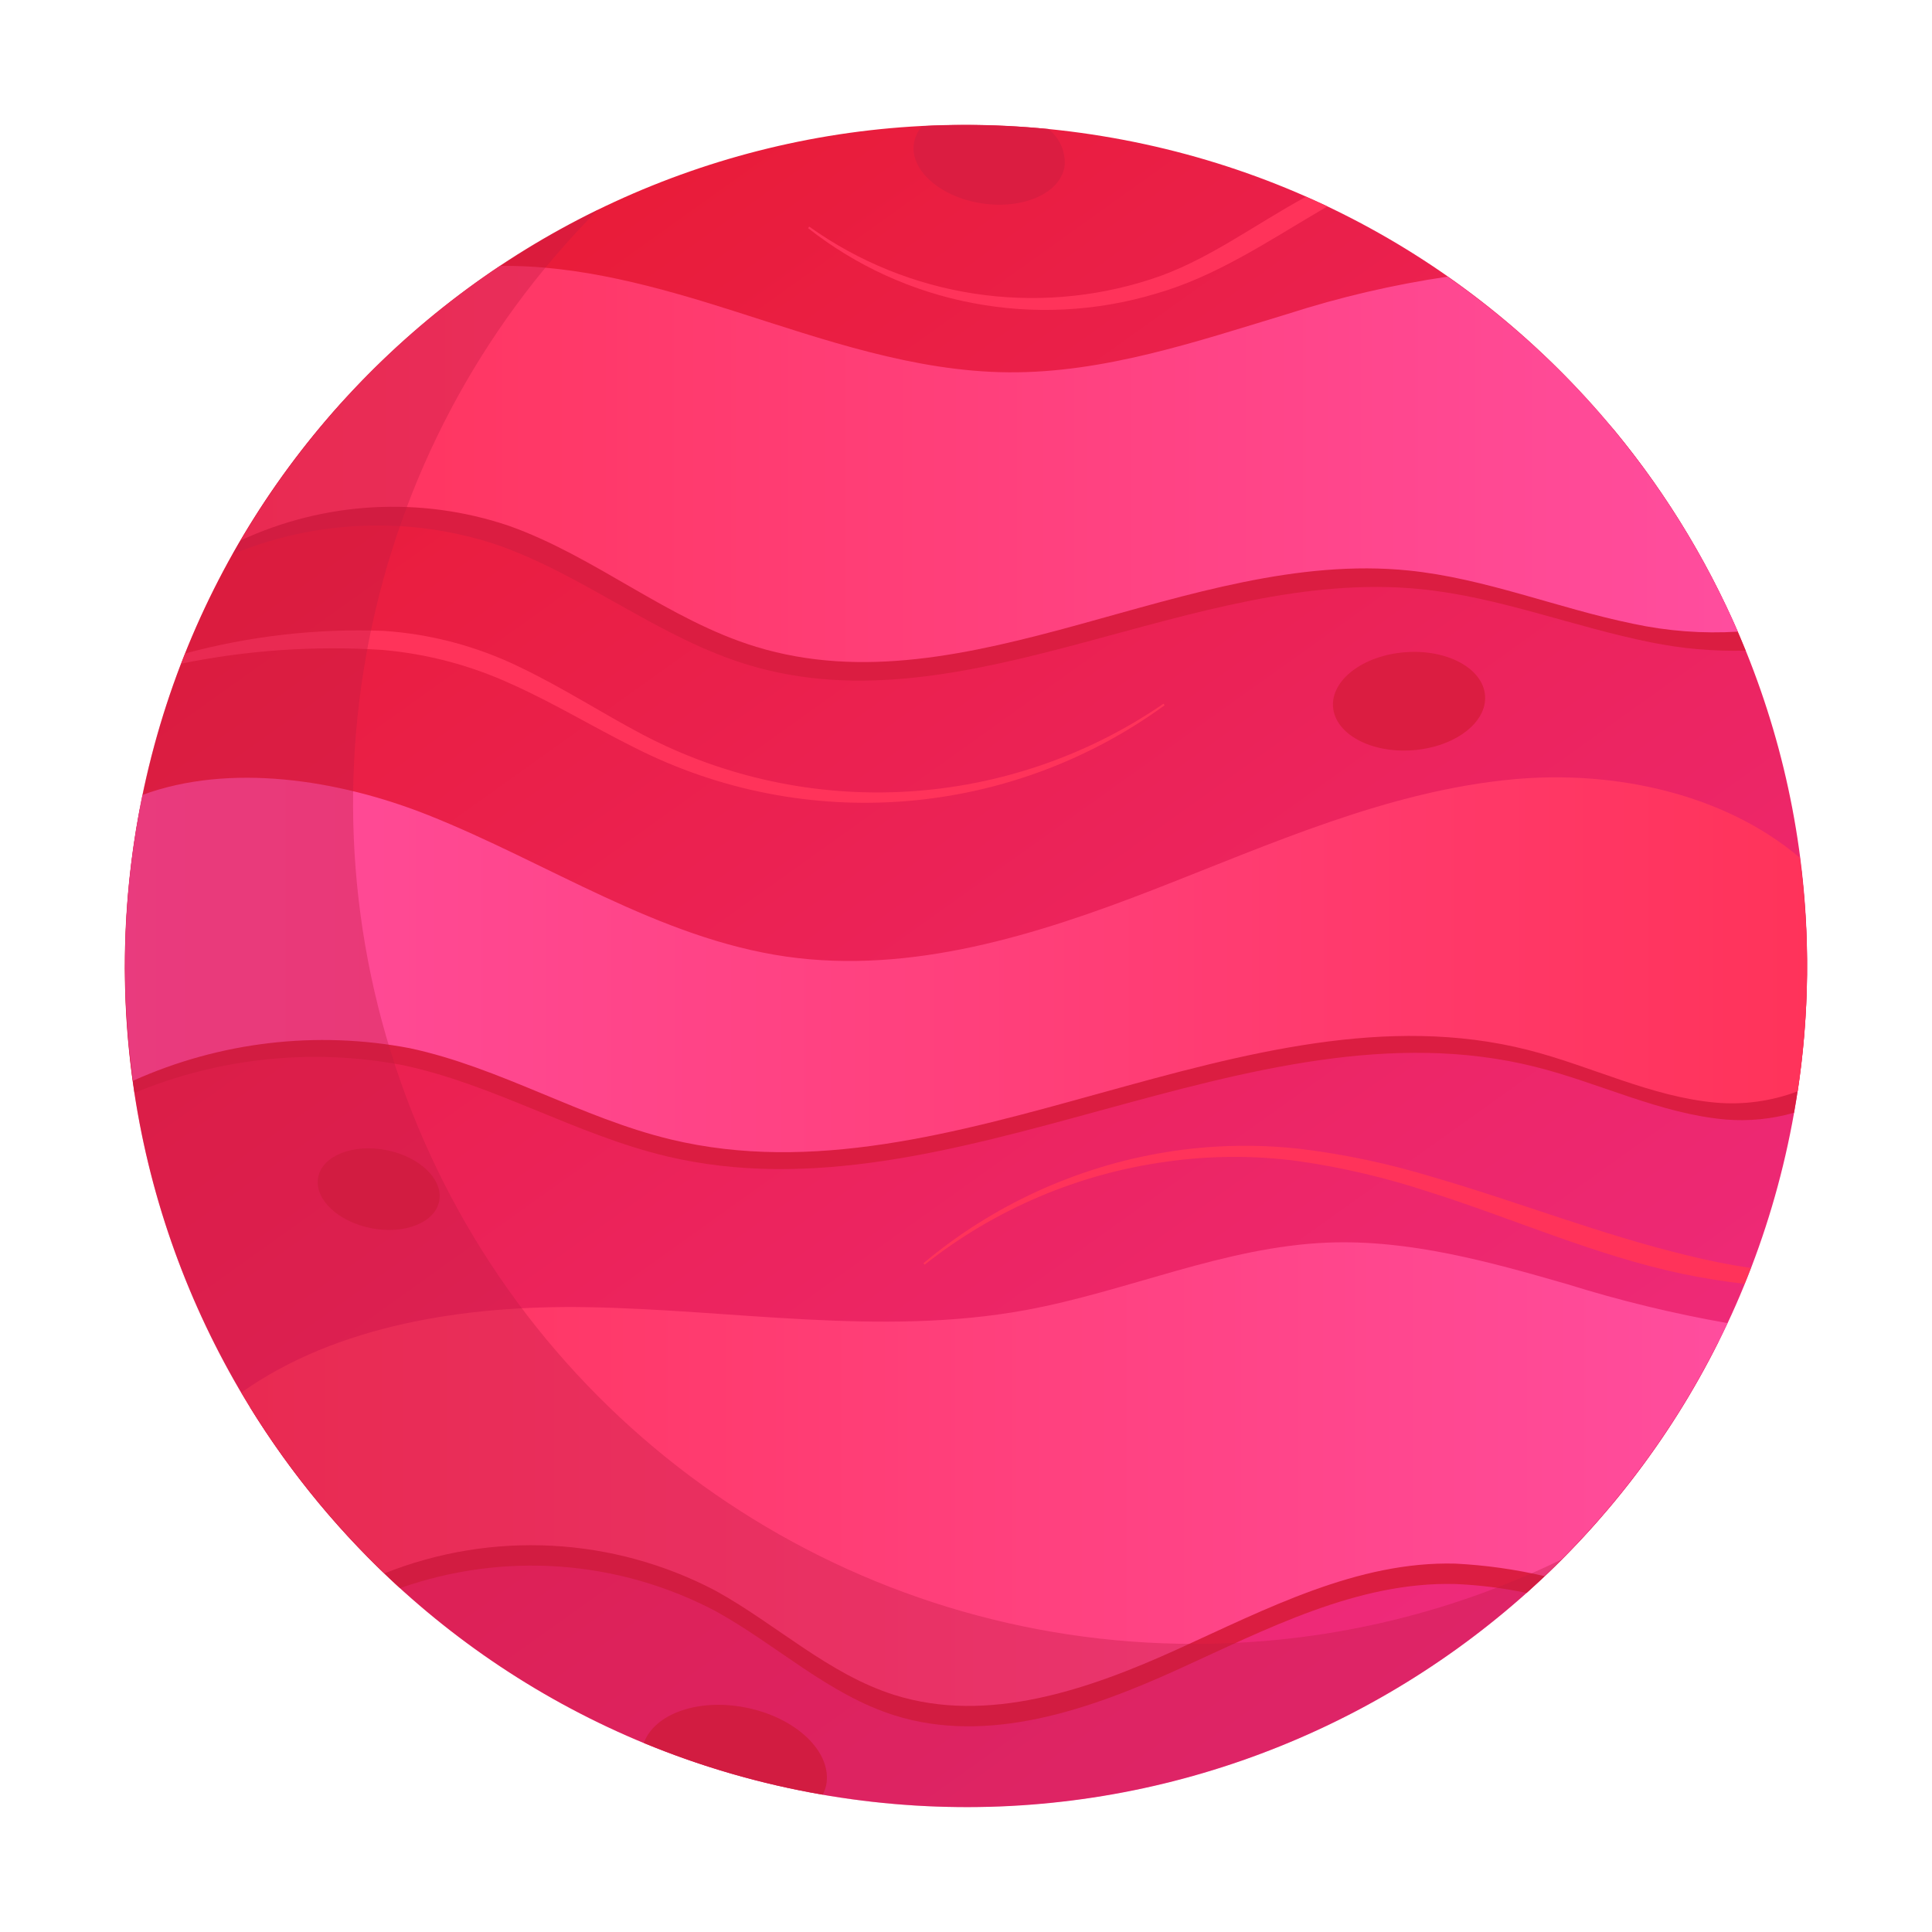
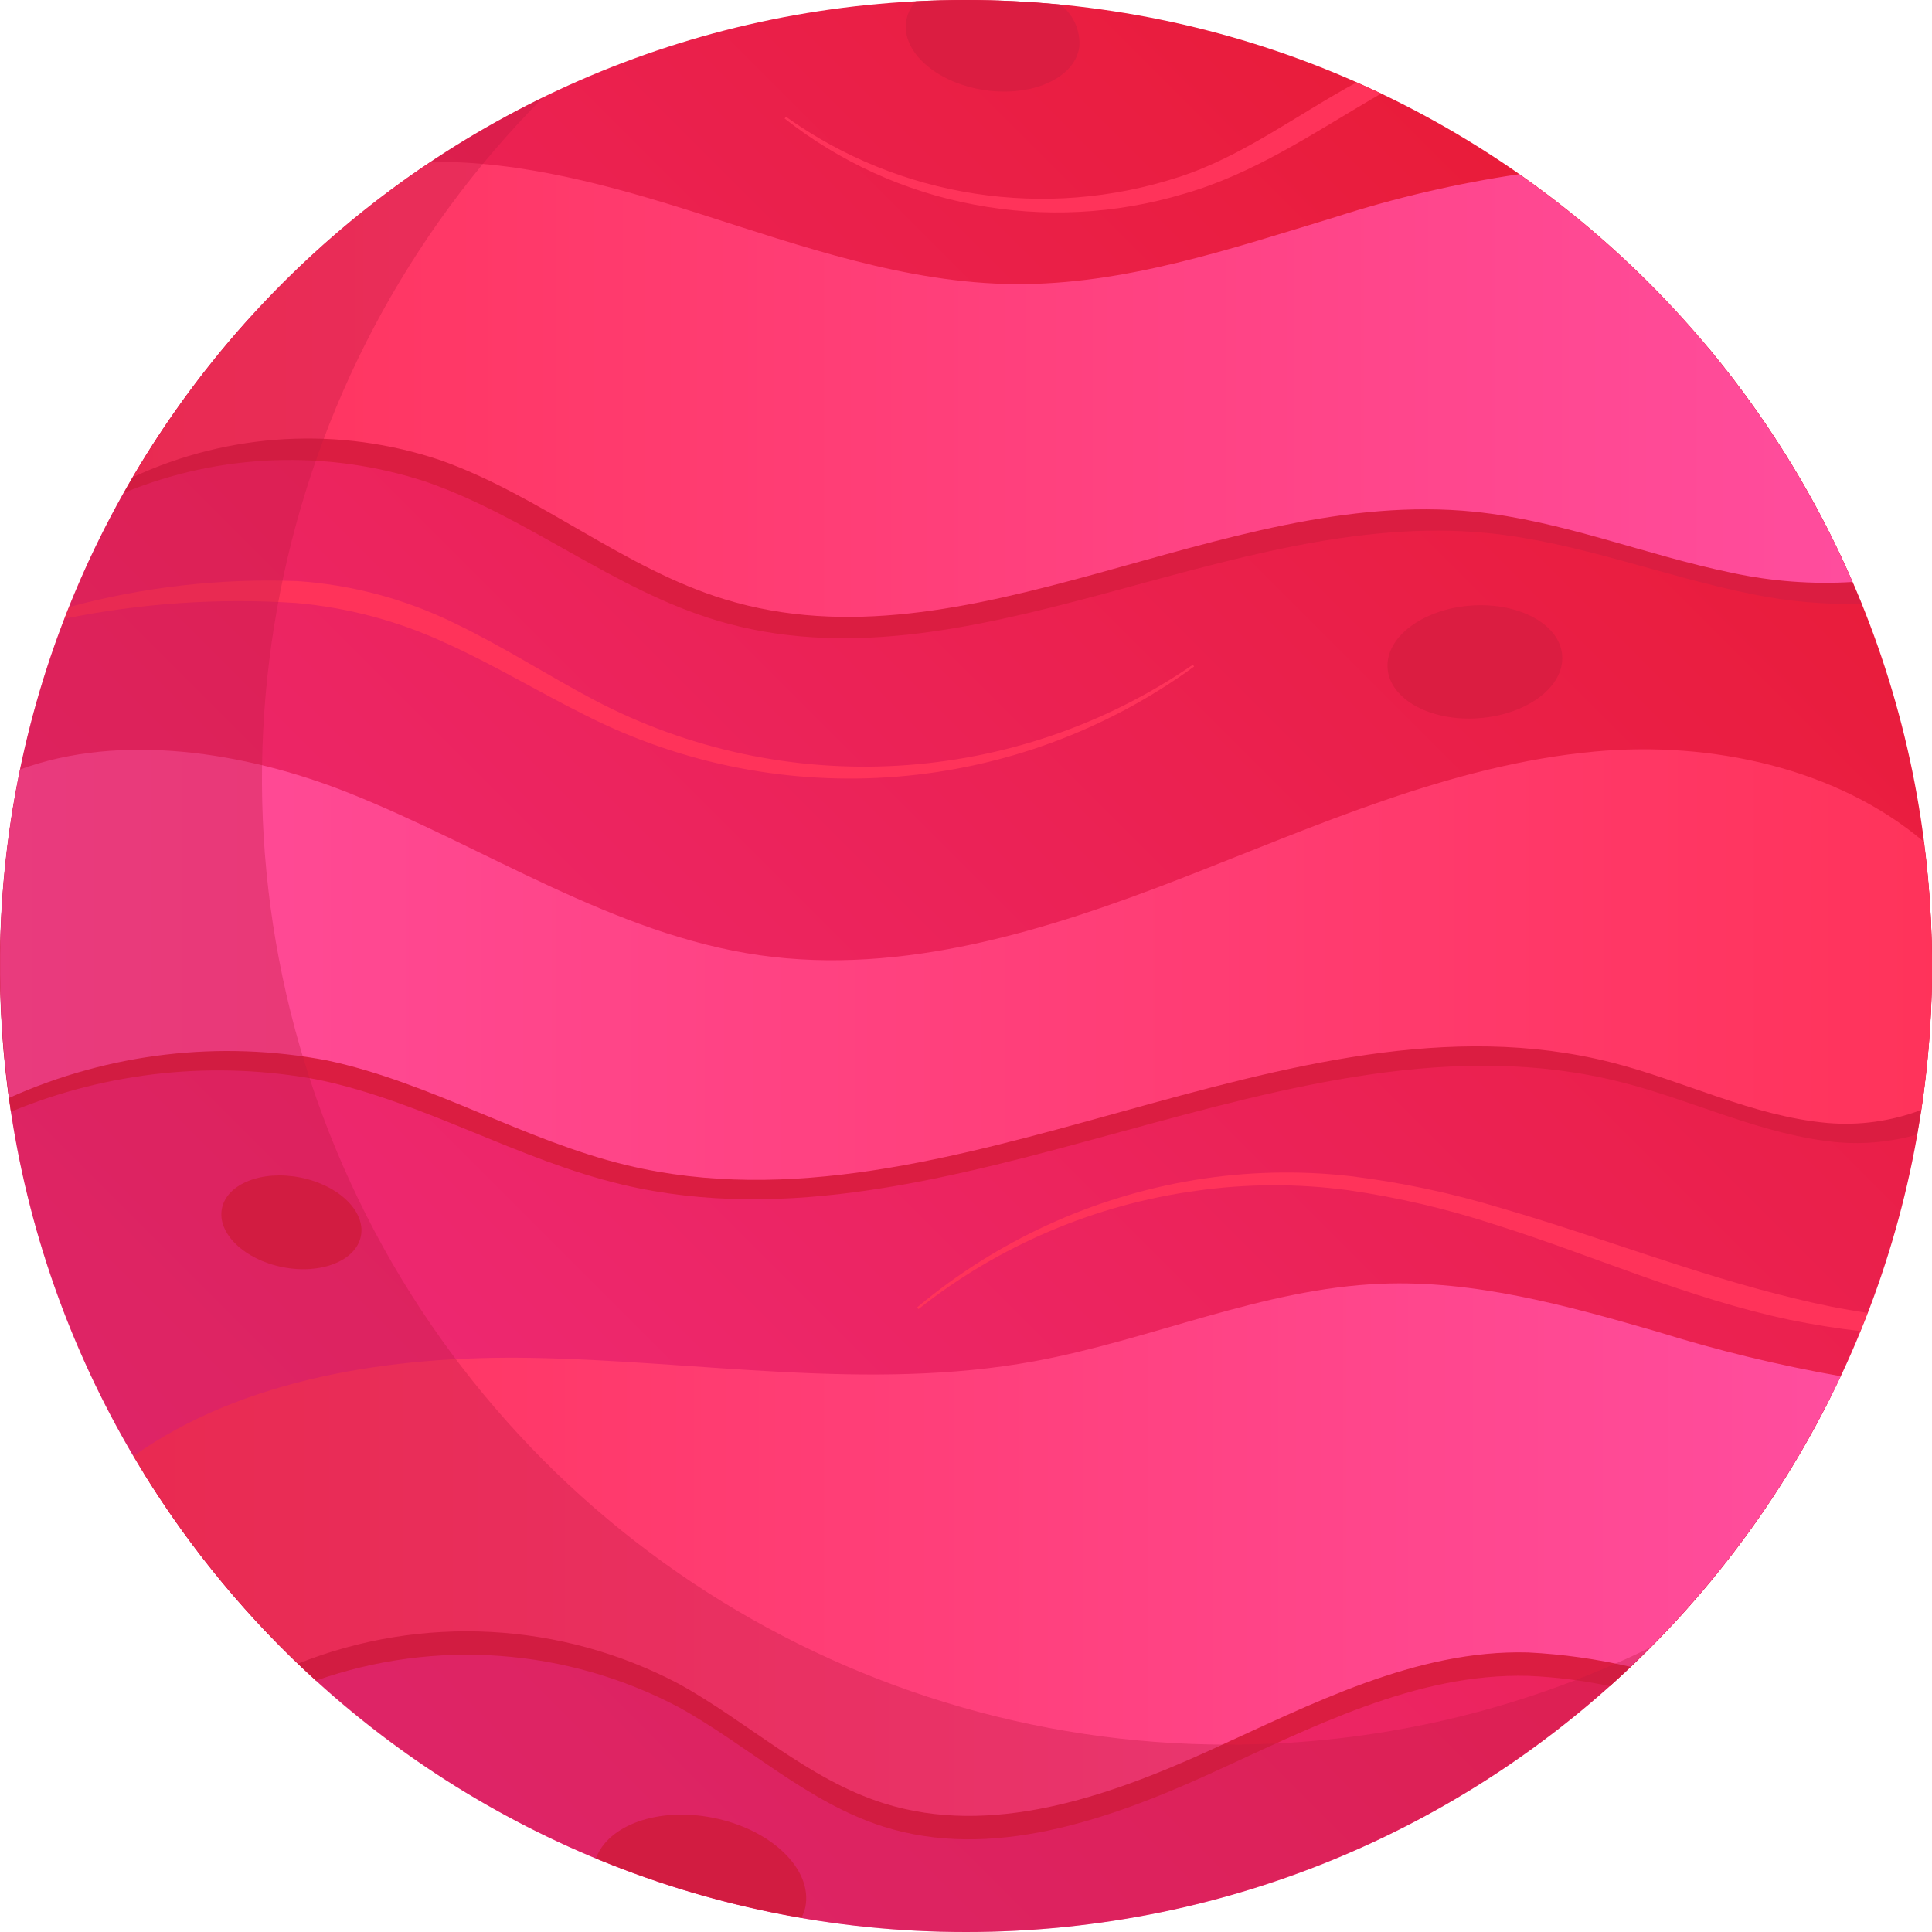
- <svg xmlns="http://www.w3.org/2000/svg" width="113.88" height="113.88" viewBox="0 0 113.88 113.88">
+ <svg xmlns="http://www.w3.org/2000/svg" width="99.145" height="99.145" viewBox="0 0 99.145 99.145">
  <defs>
    <linearGradient id="linear-gradient" x1="0.146" y1="0.854" x2="0.854" y2="0.146" gradientUnits="objectBoundingBox">
      <stop offset="0" stop-color="#ee2a7b" />
      <stop offset="1" stop-color="#e91c39" />
    </linearGradient>
    <linearGradient id="linear-gradient-2" y1="0.5" x2="1" y2="0.5" gradientUnits="objectBoundingBox">
      <stop offset="0" stop-color="#ff335a" />
      <stop offset="0.999" stop-color="#ff4d9e" />
    </linearGradient>
    <linearGradient id="linear-gradient-3" y1="0.5" x2="1" y2="0.5" gradientUnits="objectBoundingBox">
      <stop offset="0.001" stop-color="#ff4d9e" />
      <stop offset="1" stop-color="#ff335a" />
    </linearGradient>
  </defs>
-   <g id="Groupe_1024" data-name="Groupe 1024" transform="translate(-26.325 -83.573)">
+   <g id="Groupe_1024" data-name="Groupe 1024" transform="translate(-33.693 -90.94)">
    <g id="Groupe_1023" data-name="Groupe 1023" transform="translate(26.325 83.573)">
-       <g id="Groupe_1022" data-name="Groupe 1022" transform="translate(0 0)">
-         <circle id="Ellipse_743" data-name="Ellipse 743" cx="49.572" cy="49.572" r="49.572" transform="translate(0 97.838) rotate(-80.689)" fill="url(#linear-gradient)" />
+       <circle id="Ellipse_743" data-name="Ellipse 743" cx="49.572" cy="49.572" r="49.572" transform="translate(7.368 7.368)" fill="url(#linear-gradient)" />
+       <g id="Groupe_1196" data-name="Groupe 1196">
+         <path id="Tracé_12019" data-name="Tracé 12019" d="M128.676,121.258a49.519,49.519,0,0,0-7.77-13.02,50.76,50.76,0,0,0-9.062-7.929,61.616,61.616,0,0,0-9.687,2.2c-5.527,1.63-11.112,3.48-16.887,3.438-5.723-.041-11.233-1.936-16.685-3.625C64,100.9,59.233,99.619,54.46,99.678a50.767,50.767,0,0,0-8.636,7.073,49.714,49.714,0,0,0-6.315,8.813,22.383,22.383,0,0,1,15.469-.577c5.257,1.81,9.663,5.559,15,7.142,12.826,3.808,26.158-5.813,39.5-4.5,4.642.457,9.034,2.226,13.605,3.14A24.673,24.673,0,0,0,128.676,121.258Z" transform="translate(-25.781 -82.908)" fill="#db1d41" />
+         <path id="Tracé_12020" data-name="Tracé 12020" d="M111.085,99.258a58.76,58.76,0,0,0-9.429,2.2c-5.379,1.631-10.816,3.48-16.436,3.439-5.569-.041-10.932-1.936-16.239-3.626-4.464-1.421-9.1-2.705-13.748-2.646a49.83,49.83,0,0,0-15.283,16.18,21.336,21.336,0,0,1,15.787-.869c5.117,1.81,9.4,5.558,14.6,7.142,12.483,3.808,25.458-5.813,38.443-4.5,4.518.456,8.793,2.226,13.241,3.139a22.775,22.775,0,0,0,6.177.466A49.742,49.742,0,0,0,111.085,99.258Z" transform="translate(-25.763 -82.951)" fill="url(#linear-gradient-2)" />
+         <path id="Tracé_12021" data-name="Tracé 12021" d="M115.665,128.64c-7.486.683-14.476,3.813-21.481,6.5S79.691,140.148,72.25,139.1c-7.628-1.077-14.261-5.543-21.423-8.351-5.2-2.041-11.427-3.006-16.551-1.339a49.657,49.657,0,0,0-.313,16.724,27.754,27.754,0,0,1,15.792-1.637c5.391,1.134,10.228,4.109,15.587,5.38,16.879,4,34.352-9.488,51.18-5.279,3.78.945,7.356,2.768,11.238,3.109a11.291,11.291,0,0,0,4.019-.4,48.78,48.78,0,0,0,.417-14.459C127.706,129.4,121.453,128.111,115.665,128.64Z" transform="translate(-26.033 -81.717)" fill="#db1d41" />
+         <path id="Tracé_12022" data-name="Tracé 12022" d="M132.123,132.316c-4.459-3.78-10.929-5.175-16.882-4.625-7.388.683-14.287,3.814-21.2,6.5s-14.3,5-21.649,3.954c-7.529-1.077-14.076-5.544-21.144-8.352-5.3-2.1-11.672-3.073-16.816-1.181a49.482,49.482,0,0,0-.556,16.849,27.308,27.308,0,0,1,16.312-1.919c5.321,1.134,10.1,4.109,15.385,5.379,16.66,4,33.907-9.487,50.516-5.278,3.731.945,7.261,2.768,11.094,3.109a10.968,10.968,0,0,0,4.816-.67,49.144,49.144,0,0,0,.128-13.77Z" transform="translate(-26.033 -81.757)" fill="url(#linear-gradient-3)" />
+         <path id="Tracé_12023" data-name="Tracé 12023" d="M127.03,159.71a80.238,80.238,0,0,1-8.928-2.2c-4.607-1.33-9.317-2.635-14.108-2.444-6.095.244-11.823,2.885-17.823,3.981-8.5,1.554-17.223-.035-25.863-.177-6.876-.112-14.244.972-19.831,4.7a49.8,49.8,0,0,0,8.844,10.665,23.264,23.264,0,0,1,18.612,1.361c3.567,1.969,6.641,4.911,10.527,6.136,5.5,1.735,11.435-.308,16.685-2.693s10.613-5.2,16.378-5.048a25.491,25.491,0,0,1,4.2.527A49.746,49.746,0,0,0,127.03,159.71Z" transform="translate(-25.741 -80.623)" fill="#db1d41" />
+         <path id="Tracé_12024" data-name="Tracé 12024" d="M118.122,156.359c-4.607-1.33-9.317-2.635-14.108-2.444-6.095.244-11.823,2.885-17.823,3.982-8.5,1.553-17.223-.036-25.863-.178-7.085-.116-14.7,1.03-20.343,5.037a49.741,49.741,0,0,0,8.446,10.652,23.351,23.351,0,0,1,19.522,1.033c3.567,1.969,6.641,4.911,10.527,6.136,5.5,1.735,11.435-.307,16.685-2.692s10.613-5.2,16.378-5.049a29.788,29.788,0,0,1,5.256.738,49.682,49.682,0,0,0,10.787-14.914A75.644,75.644,0,0,1,118.122,156.359Z" transform="translate(-25.762 -80.67)" fill="url(#linear-gradient-2)" />
+         <path id="Tracé_12025" data-name="Tracé 12025" d="M94.483,123.581a29.791,29.791,0,0,1-30.739,1.8c-2.383-1.262-4.678-2.748-7.177-3.946a21.586,21.586,0,0,0-8.037-2.147,39.124,39.124,0,0,0-11.709,1.33q-.12.3-.236.6a44.858,44.858,0,0,1,11.855-.808,22.963,22.963,0,0,1,7.658,2.036c2.445,1.093,4.774,2.514,7.235,3.736a29.994,29.994,0,0,0,31.217-2.511Z" transform="translate(-25.902 -82.101)" fill="#ff335a" />
+         <path id="Tracé_12026" data-name="Tracé 12026" d="M123.617,154.891c-5.051-1.212-9.952-3.154-15.036-4.628a45.649,45.649,0,0,0-7.778-1.648,29.127,29.127,0,0,0-7.95.2A29.72,29.72,0,0,0,78.6,155.355l.071.086a29.405,29.405,0,0,1,14.266-6.072,28.493,28.493,0,0,1,7.778-.029,44.762,44.762,0,0,1,7.6,1.785c4.985,1.567,9.819,3.758,15.05,4.864,1.2.246,2.415.444,3.636.583.127-.31.249-.623.37-.936C126.108,155.45,124.852,155.2,123.617,154.891Z" transform="translate(-24.168 -80.896)" fill="#ff335a" />
+         <path id="Tracé_12027" data-name="Tracé 12027" d="M101.415,94.712c-3.1,1.683-5.872,3.811-9.138,4.86a22.629,22.629,0,0,1-20.139-3.1l-.069.089a22.423,22.423,0,0,0,9.722,4.418,22.685,22.685,0,0,0,10.759-.55c3.54-1.009,6.594-3.076,9.616-4.847.17-.1.345-.2.516-.3C102.266,95.086,101.84,94.9,101.415,94.712Z" transform="translate(-24.437 -83.113)" fill="#ff335a" />
+         <path id="Tracé_12028" data-name="Tracé 12028" d="M110.746,123.05c.119,1.6-1.791,3.037-4.266,3.222s-4.575-.961-4.694-2.556,1.792-3.038,4.266-3.222S110.628,121.455,110.746,123.05Z" transform="translate(-23.211 -82.05)" fill="#db1d41" />
+         <path id="Tracé_12029" data-name="Tracé 12029" d="M78.548,90.715a2.03,2.03,0,0,0-.488,1.019c-.238,1.583,1.557,3.165,4.01,3.535s4.636-.612,4.874-2.194a2.5,2.5,0,0,0-.963-2.188c-1.6-.155-3.212-.239-4.85-.239Q79.831,90.648,78.548,90.715Z" transform="translate(-24.191 -83.281)" fill="#db1d41" />
+         <path id="Tracé_12030" data-name="Tracé 12030" d="M51.471,151.69c-.251,1.27-2.052,1.984-4.021,1.593s-3.362-1.737-3.111-3.007,2.052-1.983,4.022-1.593S51.723,150.42,51.471,151.69Z" transform="translate(-25.583 -80.89)" fill="#db1d41" />
+         <path id="Tracé_12031" data-name="Tracé 12031" d="M68.776,180.24c-2.815-.558-5.377.373-6.006,2.086a49.264,49.264,0,0,0,10.548,3.046,2.367,2.367,0,0,0,.2-.548C73.9,182.887,71.779,180.835,68.776,180.24Z" transform="translate(-24.821 -79.59)" fill="#db1d41" />
+         <path id="Tracé_12032" data-name="Tracé 12032" d="M96.419,179.98A49.57,49.57,0,0,1,61.283,95.44a49.575,49.575,0,1,0,56.824,79.55A49.363,49.363,0,0,1,96.419,179.98Z" transform="translate(-26.033 -83.083)" fill="#bf1941" opacity="0.35" />
      </g>
-       <path id="Tracé_12019" data-name="Tracé 12019" d="M128.676,121.258a49.519,49.519,0,0,0-7.77-13.02,50.76,50.76,0,0,0-9.062-7.929,61.616,61.616,0,0,0-9.687,2.2c-5.527,1.63-11.112,3.48-16.887,3.438-5.723-.041-11.233-1.936-16.685-3.625C64,100.9,59.233,99.619,54.46,99.678a50.767,50.767,0,0,0-8.636,7.073,49.714,49.714,0,0,0-6.315,8.813,22.383,22.383,0,0,1,15.469-.577c5.257,1.81,9.663,5.559,15,7.142,12.826,3.808,26.158-5.813,39.5-4.5,4.642.457,9.034,2.226,13.605,3.14A24.673,24.673,0,0,0,128.676,121.258Z" transform="translate(-25.781 -82.908)" fill="#db1d41" />
-       <path id="Tracé_12020" data-name="Tracé 12020" d="M111.085,99.258a58.76,58.76,0,0,0-9.429,2.2c-5.379,1.631-10.816,3.48-16.436,3.439-5.569-.041-10.932-1.936-16.239-3.626-4.464-1.421-9.1-2.705-13.748-2.646a49.83,49.83,0,0,0-15.283,16.18,21.336,21.336,0,0,1,15.787-.869c5.117,1.81,9.4,5.558,14.6,7.142,12.483,3.808,25.458-5.813,38.443-4.5,4.518.456,8.793,2.226,13.241,3.139a22.775,22.775,0,0,0,6.177.466A49.742,49.742,0,0,0,111.085,99.258Z" transform="translate(-25.763 -82.951)" fill="url(#linear-gradient-2)" />
-       <path id="Tracé_12021" data-name="Tracé 12021" d="M115.665,128.64c-7.486.683-14.476,3.813-21.481,6.5S79.691,140.148,72.25,139.1c-7.628-1.077-14.261-5.543-21.423-8.351-5.2-2.041-11.427-3.006-16.551-1.339a49.657,49.657,0,0,0-.313,16.724,27.754,27.754,0,0,1,15.792-1.637c5.391,1.134,10.228,4.109,15.587,5.38,16.879,4,34.352-9.488,51.18-5.279,3.78.945,7.356,2.768,11.238,3.109a11.291,11.291,0,0,0,4.019-.4,48.78,48.78,0,0,0,.417-14.459C127.706,129.4,121.453,128.111,115.665,128.64Z" transform="translate(-26.033 -81.717)" fill="#db1d41" />
-       <path id="Tracé_12022" data-name="Tracé 12022" d="M132.123,132.316c-4.459-3.78-10.929-5.175-16.882-4.625-7.388.683-14.287,3.814-21.2,6.5s-14.3,5-21.649,3.954c-7.529-1.077-14.076-5.544-21.144-8.352-5.3-2.1-11.672-3.073-16.816-1.181a49.482,49.482,0,0,0-.556,16.849,27.308,27.308,0,0,1,16.312-1.919c5.321,1.134,10.1,4.109,15.385,5.379,16.66,4,33.907-9.487,50.516-5.278,3.731.945,7.261,2.768,11.094,3.109a10.968,10.968,0,0,0,4.816-.67,49.144,49.144,0,0,0,.128-13.77Z" transform="translate(-26.033 -81.757)" fill="url(#linear-gradient-3)" />
-       <path id="Tracé_12023" data-name="Tracé 12023" d="M127.03,159.71a80.238,80.238,0,0,1-8.928-2.2c-4.607-1.33-9.317-2.635-14.108-2.444-6.095.244-11.823,2.885-17.823,3.981-8.5,1.554-17.223-.035-25.863-.177-6.876-.112-14.244.972-19.831,4.7a49.8,49.8,0,0,0,8.844,10.665,23.264,23.264,0,0,1,18.612,1.361c3.567,1.969,6.641,4.911,10.527,6.136,5.5,1.735,11.435-.308,16.685-2.693s10.613-5.2,16.378-5.048a25.491,25.491,0,0,1,4.2.527A49.746,49.746,0,0,0,127.03,159.71Z" transform="translate(-25.741 -80.623)" fill="#db1d41" />
-       <path id="Tracé_12024" data-name="Tracé 12024" d="M118.122,156.359c-4.607-1.33-9.317-2.635-14.108-2.444-6.095.244-11.823,2.885-17.823,3.982-8.5,1.553-17.223-.036-25.863-.178-7.085-.116-14.7,1.03-20.343,5.037a49.741,49.741,0,0,0,8.446,10.652,23.351,23.351,0,0,1,19.522,1.033c3.567,1.969,6.641,4.911,10.527,6.136,5.5,1.735,11.435-.307,16.685-2.692s10.613-5.2,16.378-5.049a29.788,29.788,0,0,1,5.256.738,49.682,49.682,0,0,0,10.787-14.914A75.644,75.644,0,0,1,118.122,156.359Z" transform="translate(-25.762 -80.67)" fill="url(#linear-gradient-2)" />
-       <path id="Tracé_12025" data-name="Tracé 12025" d="M94.483,123.581a29.791,29.791,0,0,1-30.739,1.8c-2.383-1.262-4.678-2.748-7.177-3.946a21.586,21.586,0,0,0-8.037-2.147,39.124,39.124,0,0,0-11.709,1.33q-.12.3-.236.6a44.858,44.858,0,0,1,11.855-.808,22.963,22.963,0,0,1,7.658,2.036c2.445,1.093,4.774,2.514,7.235,3.736a29.994,29.994,0,0,0,31.217-2.511Z" transform="translate(-25.902 -82.101)" fill="#ff335a" />
-       <path id="Tracé_12026" data-name="Tracé 12026" d="M123.617,154.891c-5.051-1.212-9.952-3.154-15.036-4.628a45.649,45.649,0,0,0-7.778-1.648,29.127,29.127,0,0,0-7.95.2A29.72,29.72,0,0,0,78.6,155.355l.071.086a29.405,29.405,0,0,1,14.266-6.072,28.493,28.493,0,0,1,7.778-.029,44.762,44.762,0,0,1,7.6,1.785c4.985,1.567,9.819,3.758,15.05,4.864,1.2.246,2.415.444,3.636.583.127-.31.249-.623.37-.936C126.108,155.45,124.852,155.2,123.617,154.891Z" transform="translate(-24.168 -80.896)" fill="#ff335a" />
-       <path id="Tracé_12027" data-name="Tracé 12027" d="M101.415,94.712c-3.1,1.683-5.872,3.811-9.138,4.86a22.629,22.629,0,0,1-20.139-3.1l-.069.089a22.423,22.423,0,0,0,9.722,4.418,22.685,22.685,0,0,0,10.759-.55c3.54-1.009,6.594-3.076,9.616-4.847.17-.1.345-.2.516-.3C102.266,95.086,101.84,94.9,101.415,94.712Z" transform="translate(-24.437 -83.113)" fill="#ff335a" />
-       <path id="Tracé_12028" data-name="Tracé 12028" d="M110.746,123.05c.119,1.6-1.791,3.037-4.266,3.222s-4.575-.961-4.694-2.556,1.792-3.038,4.266-3.222S110.628,121.455,110.746,123.05Z" transform="translate(-23.211 -82.05)" fill="#db1d41" />
-       <path id="Tracé_12029" data-name="Tracé 12029" d="M78.548,90.715a2.03,2.03,0,0,0-.488,1.019c-.238,1.583,1.557,3.165,4.01,3.535s4.636-.612,4.874-2.194a2.5,2.5,0,0,0-.963-2.188c-1.6-.155-3.212-.239-4.85-.239Q79.831,90.648,78.548,90.715Z" transform="translate(-24.191 -83.281)" fill="#db1d41" />
-       <path id="Tracé_12030" data-name="Tracé 12030" d="M51.471,151.69c-.251,1.27-2.052,1.984-4.021,1.593s-3.362-1.737-3.111-3.007,2.052-1.983,4.022-1.593S51.723,150.42,51.471,151.69Z" transform="translate(-25.583 -80.89)" fill="#db1d41" />
-       <path id="Tracé_12031" data-name="Tracé 12031" d="M68.776,180.24c-2.815-.558-5.377.373-6.006,2.086a49.264,49.264,0,0,0,10.548,3.046,2.367,2.367,0,0,0,.2-.548C73.9,182.887,71.779,180.835,68.776,180.24Z" transform="translate(-24.821 -79.59)" fill="#db1d41" />
-       <path id="Tracé_12032" data-name="Tracé 12032" d="M96.419,179.98A49.57,49.57,0,0,1,61.283,95.44a49.575,49.575,0,1,0,56.824,79.55A49.363,49.363,0,0,1,96.419,179.98Z" transform="translate(-26.033 -83.083)" fill="#bf1941" opacity="0.35" />
    </g>
  </g>
</svg>
